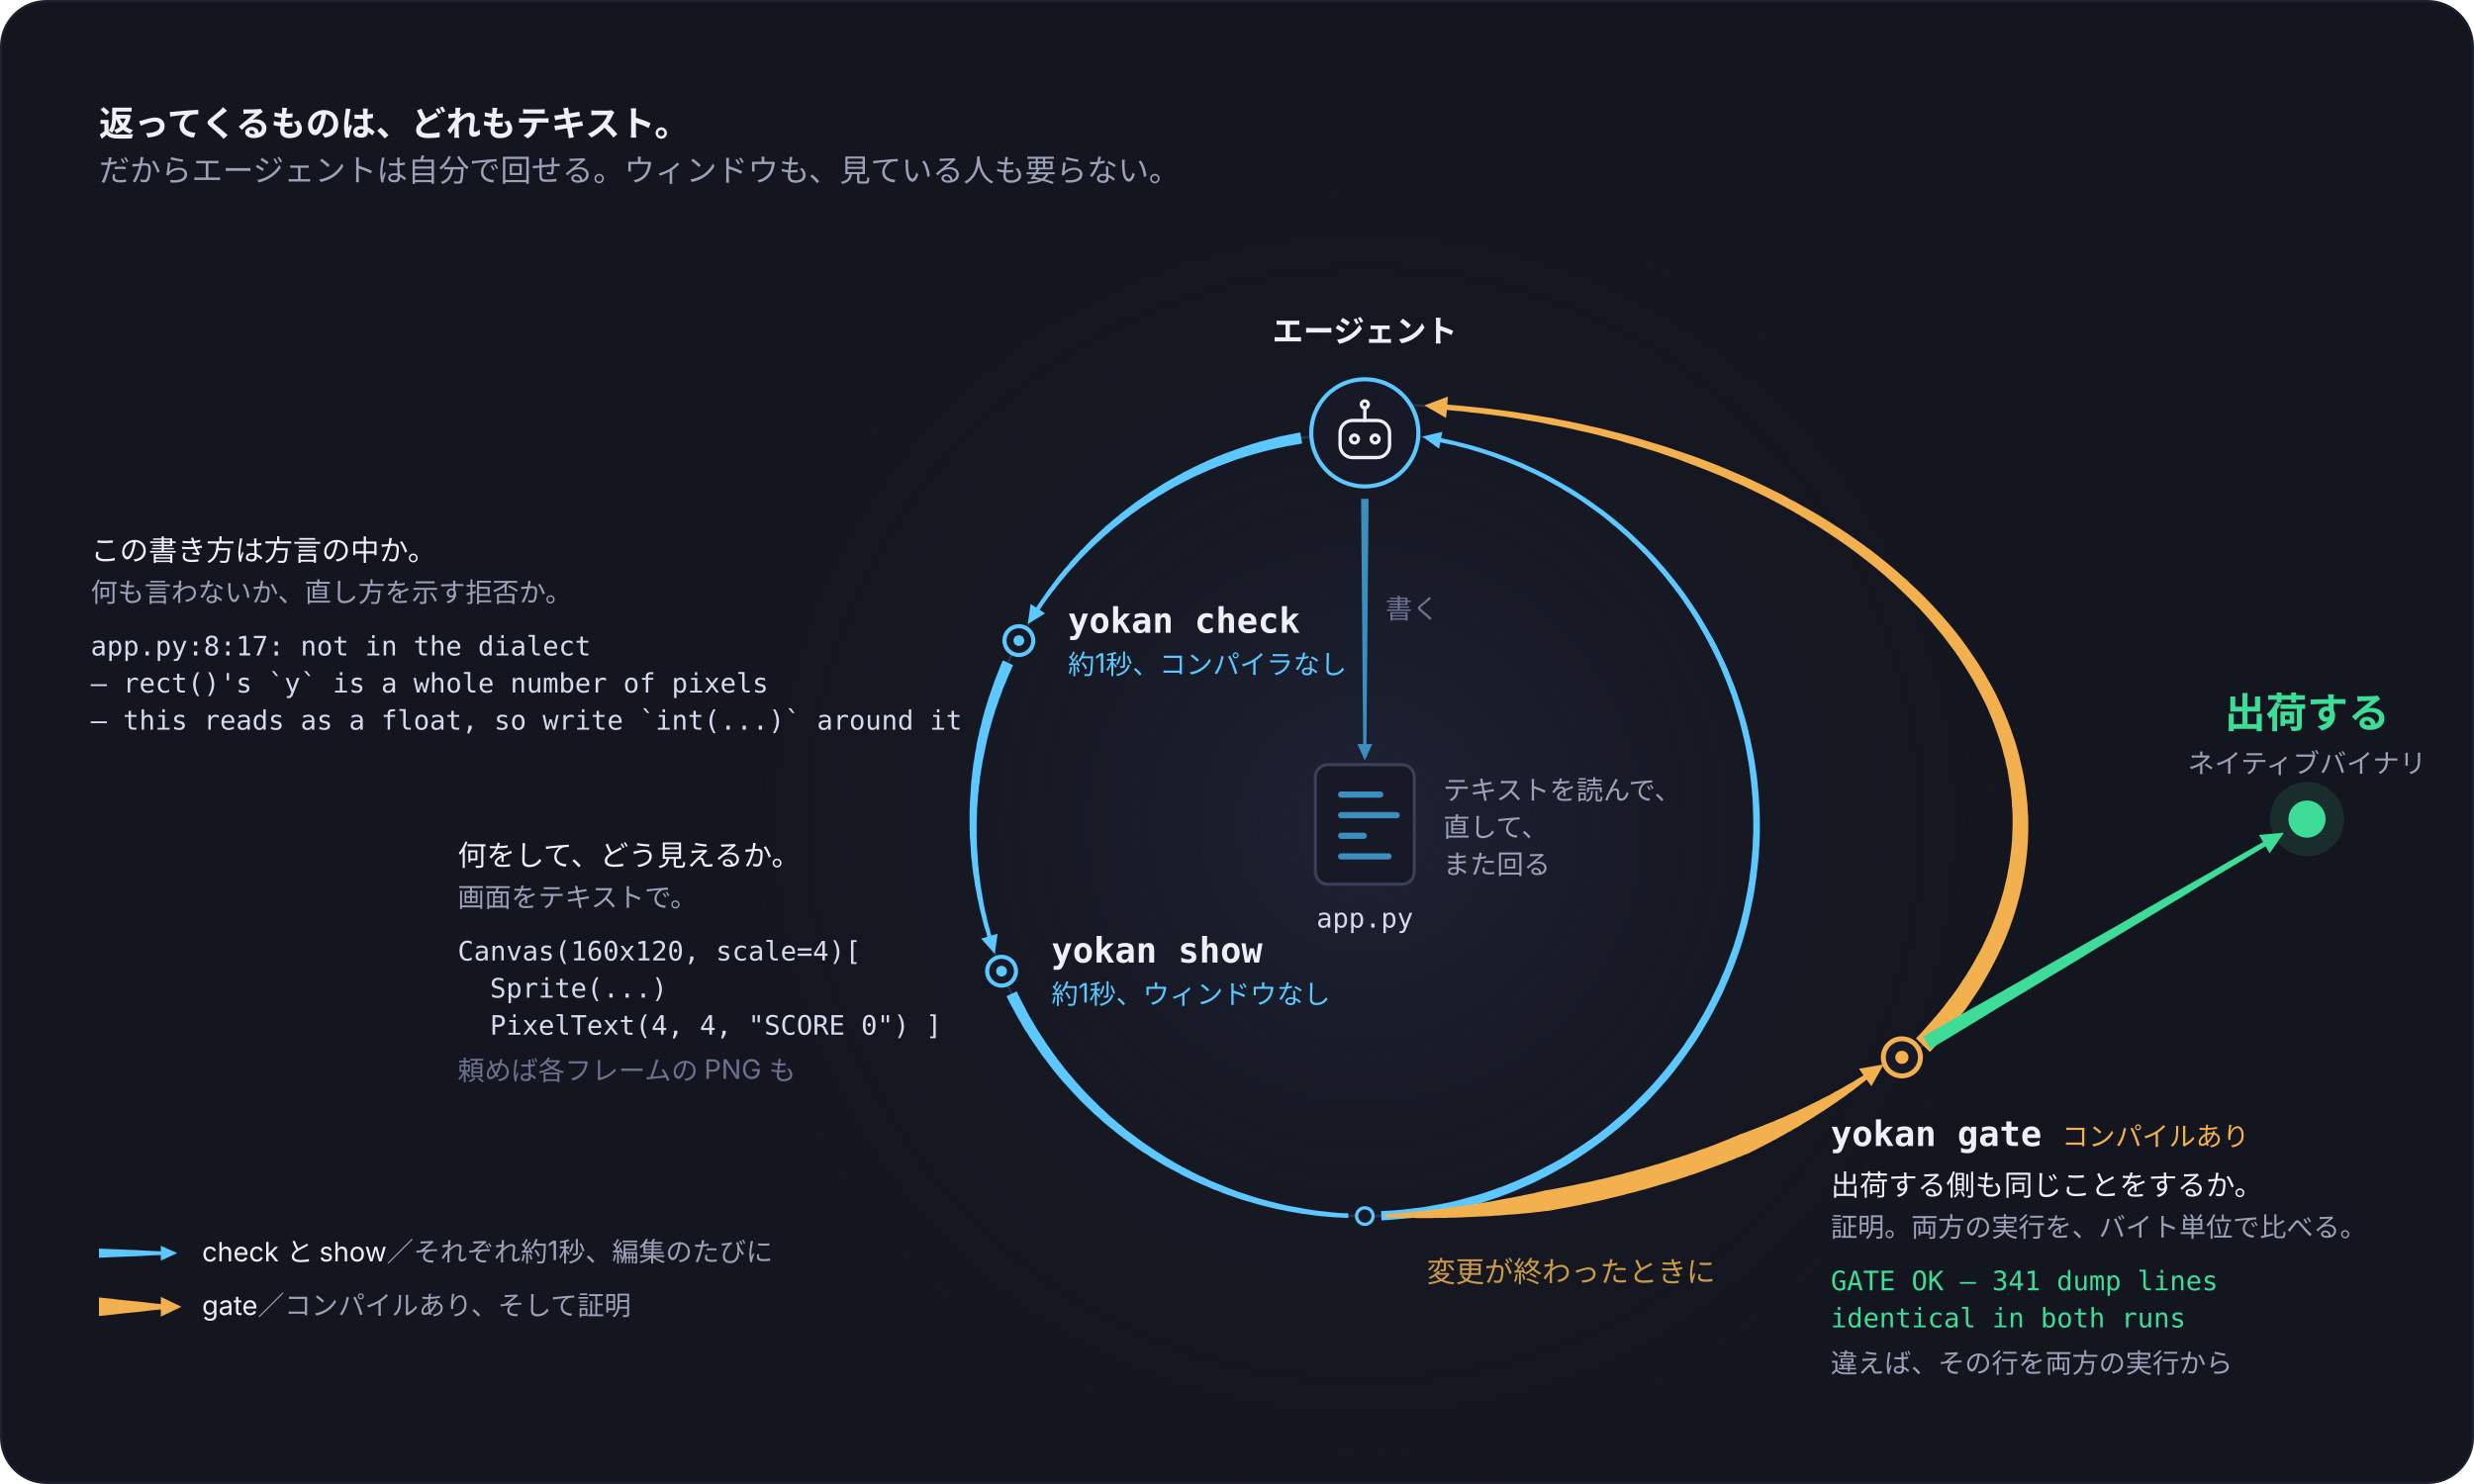
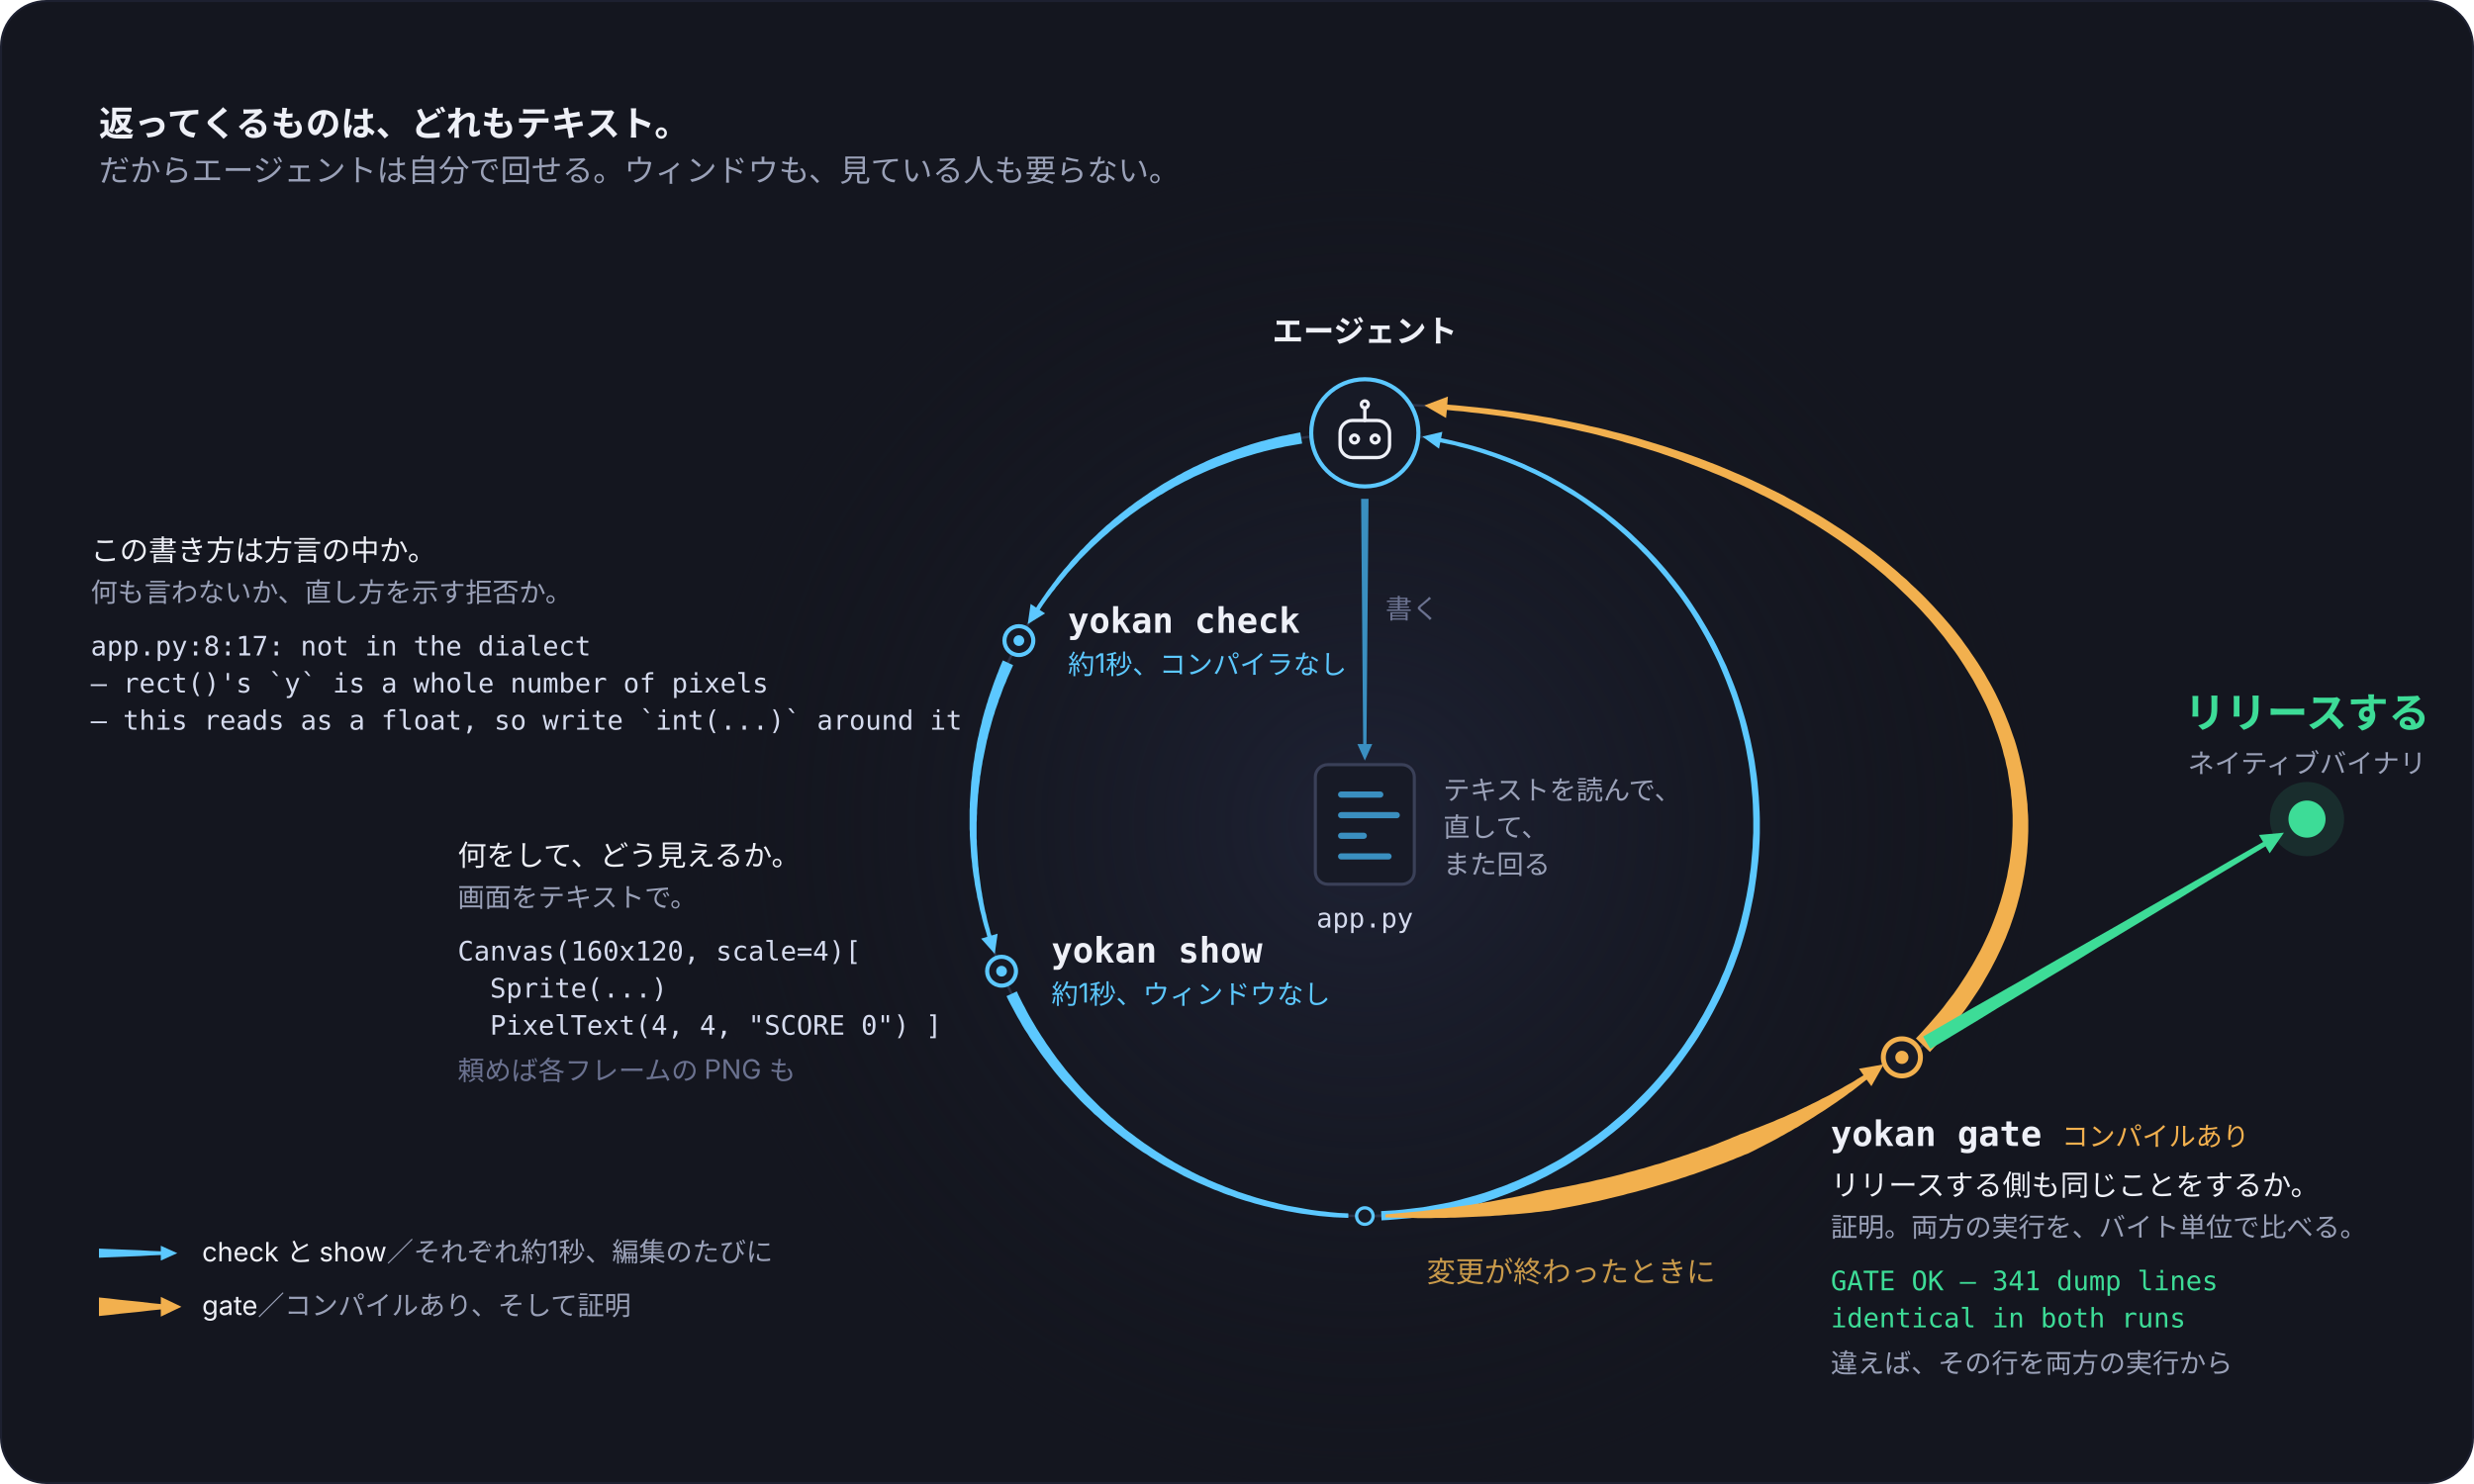
<svg xmlns="http://www.w3.org/2000/svg" viewBox="0 0 1200 720" width="1200" height="720">
  <style>
  .sans { font-family: -apple-system, BlinkMacSystemFont, "Hiragino Sans", "Noto Sans JP", sans-serif; }
  .mono { font-family: ui-monospace, SFMono-Regular, Menlo, Consolas, monospace; }
</style>
  <defs>
    <radialGradient id="glow" cx="662" cy="400" r="330" gradientUnits="userSpaceOnUse">
      <stop offset="0" stop-color="#1e2234" stop-opacity="1" />
      <stop offset="1" stop-color="#14161f" stop-opacity="0" />
    </radialGradient>
  </defs>
  <rect x="0.5" y="0.5" width="1199" height="719" rx="22" fill="#14161f" stroke="#1d2030" stroke-width="1" />
  <circle cx="662" cy="400" r="330" fill="url(#glow)" />
  <circle cx="662" cy="400" r="190" fill="none" stroke="#2b3044" stroke-width="1.2" />
  <path d="M662.0,590.0 A318,190 0 0 0 922.5,509.0" fill="none" stroke="#2b3044" stroke-width="1.2" />
  <path d="M922.5,517.0 A318,204 0 0 0 662.0,196.0" fill="none" stroke="#2b3044" stroke-width="1.2" />
  <path d="M630.7,209.8 L629.0,210.1 L627.2,210.5 L625.5,210.8 L623.8,211.2 L622.0,211.5 L620.3,211.9 L618.6,212.3 L616.9,212.8 L615.2,213.2 L613.5,213.7 L611.8,214.1 L610.1,214.6 L608.4,215.1 L606.7,215.6 L605.0,216.2 L603.4,216.7 L601.7,217.3 L600.0,217.9 L598.4,218.5 L596.7,219.1 L595.1,219.7 L593.4,220.3 L591.8,221.0 L590.2,221.6 L588.5,222.3 L586.9,223.0 L585.3,223.7 L583.7,224.5 L582.1,225.2 L580.5,226.0 L578.9,226.7 L577.4,227.5 L575.8,228.3 L574.2,229.1 L572.7,230.0 L571.1,230.8 L569.6,231.7 L568.1,232.5 L566.6,233.4 L565.0,234.3 L563.5,235.2 L562.0,236.2 L560.6,237.1 L559.1,238.0 L557.6,239.0 L556.2,240.0 L554.7,241.0 L553.3,242.0 L551.8,243.0 L550.4,244.0 L549.0,245.1 L547.6,246.1 L546.2,247.2 L544.8,248.3 L543.4,249.4 L542.1,250.5 L540.7,251.6 L539.4,252.7 L538.1,253.9 L536.7,255.0 L535.4,256.2 L534.1,257.4 L532.8,258.6 L531.6,259.8 L530.3,261.0 L529.0,262.2 L527.8,263.5 L526.6,264.7 L525.4,266.0 L524.1,267.2 L523.0,268.5 L521.8,269.8 L520.6,271.1 L519.4,272.4 L518.3,273.8 L517.2,275.1 L516.0,276.4 L514.9,277.8 L513.8,279.1 L512.7,280.5 L511.7,281.9 L510.6,283.3 L509.6,284.7 L508.5,286.1 L507.5,287.5 L506.5,289.0 L505.5,290.4 L504.5,291.9 L503.5,293.3 L502.6,294.8 L499.9,293.0 L498.5,302.8 L506.9,297.6 L504.3,295.9 L505.2,294.5 L506.2,293.0 L507.2,291.6 L508.2,290.2 L509.3,288.8 L510.3,287.4 L511.4,286.1 L512.4,284.7 L513.5,283.4 L514.6,282.0 L515.7,280.7 L516.8,279.4 L517.9,278.0 L519.1,276.7 L520.2,275.5 L521.4,274.2 L522.6,272.9 L523.7,271.6 L524.9,270.4 L526.1,269.2 L527.4,267.9 L528.6,266.7 L529.8,265.5 L531.1,264.3 L532.3,263.2 L533.6,262.0 L534.9,260.8 L536.2,259.7 L537.5,258.6 L538.8,257.4 L540.1,256.3 L541.5,255.2 L542.8,254.2 L544.2,253.1 L545.5,252.0 L546.9,251.0 L548.3,249.9 L549.7,248.9 L551.1,247.9 L552.5,246.9 L553.9,245.9 L555.3,245.0 L556.8,244.0 L558.2,243.1 L559.6,242.2 L561.1,241.2 L562.6,240.3 L564.1,239.5 L565.5,238.6 L567.0,237.7 L568.5,236.9 L570.0,236.0 L571.6,235.2 L573.1,234.4 L574.6,233.6 L576.1,232.9 L577.7,232.1 L579.2,231.3 L580.8,230.6 L582.4,229.9 L583.9,229.2 L585.5,228.5 L587.1,227.8 L588.7,227.2 L590.3,226.5 L591.9,225.9 L593.5,225.3 L595.1,224.7 L596.7,224.1 L598.3,223.5 L599.9,222.9 L601.6,222.4 L603.2,221.9 L604.8,221.4 L606.5,220.9 L608.1,220.4 L609.8,219.9 L611.4,219.5 L613.1,219.0 L614.8,218.6 L616.4,218.2 L618.1,217.8 L619.8,217.4 L621.5,217.1 L623.1,216.7 L624.8,216.4 L626.5,216.1 L628.2,215.8 L629.9,215.5 L631.6,215.2Z" fill="#5cc8ff" />
  <path d="M486.4,320.4 L485.8,321.8 L485.2,323.2 L484.6,324.7 L484.1,326.1 L483.5,327.5 L483.0,328.9 L482.4,330.4 L481.9,331.8 L481.4,333.2 L480.9,334.7 L480.4,336.1 L479.9,337.6 L479.4,339.0 L479.0,340.5 L478.5,341.9 L478.1,343.4 L477.6,344.9 L477.2,346.4 L476.8,347.8 L476.4,349.3 L476.1,350.8 L475.7,352.3 L475.3,353.8 L475.0,355.2 L474.7,356.7 L474.3,358.2 L474.0,359.7 L473.7,361.2 L473.5,362.7 L473.2,364.2 L472.9,365.7 L472.7,367.2 L472.5,368.7 L472.2,370.2 L472.0,371.8 L471.8,373.3 L471.6,374.8 L471.5,376.3 L471.3,377.8 L471.1,379.3 L471.0,380.9 L470.9,382.4 L470.8,383.9 L470.7,385.4 L470.6,386.9 L470.5,388.5 L470.4,390.0 L470.4,391.5 L470.3,393.0 L470.3,394.5 L470.3,396.1 L470.3,397.6 L470.3,399.1 L470.3,400.6 L470.3,402.2 L470.4,403.7 L470.4,405.2 L470.5,406.7 L470.6,408.2 L470.7,409.8 L470.8,411.3 L470.9,412.8 L471.0,414.3 L471.1,415.8 L471.3,417.3 L471.5,418.9 L471.6,420.4 L471.8,421.9 L472.0,423.4 L472.2,424.9 L472.5,426.4 L472.7,427.9 L472.9,429.4 L473.2,430.9 L473.5,432.4 L473.8,433.9 L474.0,435.4 L474.4,436.9 L474.7,438.3 L475.0,439.8 L475.3,441.3 L475.7,442.8 L476.1,444.3 L476.4,445.7 L476.8,447.2 L477.2,448.7 L477.6,450.1 L478.1,451.6 L478.5,453.0 L478.9,454.5 L475.9,455.4 L482.5,462.8 L483.9,453.0 L480.9,453.9 L480.4,452.5 L480.1,451.0 L479.7,449.6 L479.3,448.1 L478.9,446.6 L478.6,445.2 L478.3,443.7 L477.9,442.3 L477.6,440.8 L477.3,439.3 L477.0,437.9 L476.8,436.4 L476.5,434.9 L476.3,433.4 L476.0,431.9 L475.8,430.5 L475.6,429.0 L475.4,427.5 L475.2,426.0 L475.0,424.5 L474.8,423.0 L474.7,421.5 L474.5,420.1 L474.4,418.6 L474.3,417.1 L474.2,415.6 L474.1,414.1 L474.0,412.6 L473.9,411.1 L473.8,409.6 L473.8,408.1 L473.7,406.6 L473.7,405.1 L473.7,403.6 L473.7,402.1 L473.7,400.6 L473.7,399.1 L473.8,397.6 L473.8,396.1 L473.9,394.6 L473.9,393.2 L474.0,391.7 L474.1,390.2 L474.2,388.7 L474.3,387.2 L474.4,385.7 L474.6,384.2 L474.7,382.7 L474.9,381.2 L475.1,379.8 L475.3,378.3 L475.4,376.8 L475.7,375.3 L475.9,373.8 L476.1,372.4 L476.4,370.9 L476.6,369.4 L476.9,368.0 L477.2,366.5 L477.5,365.0 L477.8,363.6 L478.1,362.1 L478.4,360.7 L478.7,359.2 L479.1,357.8 L479.4,356.3 L479.8,354.9 L480.2,353.4 L480.6,352.0 L481.0,350.5 L481.4,349.1 L481.8,347.7 L482.3,346.3 L482.7,344.8 L483.2,343.4 L483.7,342.0 L484.2,340.6 L484.6,339.2 L485.2,337.8 L485.7,336.4 L486.2,335.0 L486.7,333.6 L487.3,332.2 L487.9,330.9 L488.4,329.5 L489.0,328.1 L489.6,326.8 L490.2,325.4 L490.8,324.1 L491.4,322.7Z" fill="#5cc8ff" />
  <path d="M488.2,483.3 L489.2,485.4 L490.3,487.5 L491.4,489.5 L492.5,491.6 L493.6,493.6 L494.8,495.6 L495.9,497.6 L497.1,499.6 L498.4,501.5 L499.6,503.5 L500.9,505.4 L502.2,507.3 L503.5,509.2 L504.8,511.1 L506.2,513.0 L507.6,514.8 L509.0,516.7 L510.4,518.5 L511.8,520.3 L513.3,522.1 L514.8,523.9 L516.3,525.6 L517.9,527.3 L519.4,529.0 L521.0,530.7 L522.6,532.4 L524.2,534.1 L525.8,535.7 L527.5,537.3 L529.2,538.9 L530.8,540.5 L532.6,542.0 L534.3,543.6 L536.0,545.1 L537.8,546.6 L539.6,548.0 L541.4,549.5 L543.2,550.9 L545.0,552.3 L546.9,553.7 L548.7,555.0 L550.6,556.4 L552.5,557.7 L554.4,559.0 L556.4,560.2 L558.3,561.5 L560.3,562.7 L562.2,563.9 L564.2,565.1 L566.2,566.2 L568.2,567.3 L570.3,568.4 L572.3,569.5 L574.3,570.6 L576.4,571.6 L578.5,572.6 L580.6,573.6 L582.7,574.5 L584.8,575.4 L586.9,576.3 L589.0,577.2 L591.2,578.0 L593.3,578.9 L595.5,579.7 L597.7,580.4 L599.8,581.2 L602.0,581.9 L604.2,582.6 L606.4,583.2 L608.6,583.9 L610.9,584.5 L613.1,585.1 L615.3,585.6 L617.6,586.2 L619.8,586.7 L622.0,587.1 L624.3,587.6 L626.6,588.0 L628.8,588.4 L631.1,588.8 L633.4,589.1 L635.6,589.4 L637.9,589.7 L640.2,590.0 L642.5,590.2 L644.8,590.4 L647.1,590.6 L649.4,590.7 L651.7,590.8 L654.0,590.9 L654.0,588.7 L651.8,588.6 L649.5,588.5 L647.3,588.3 L645.0,588.1 L642.7,587.8 L640.5,587.6 L638.2,587.3 L636.0,587.0 L633.7,586.6 L631.5,586.2 L629.3,585.8 L627.0,585.4 L624.8,585.0 L622.6,584.5 L620.4,584.0 L618.2,583.4 L616.0,582.9 L613.8,582.3 L611.6,581.7 L609.5,581.1 L607.3,580.4 L605.1,579.7 L603.0,579.0 L600.8,578.3 L598.7,577.5 L596.6,576.7 L594.5,575.9 L592.4,575.0 L590.3,574.2 L588.2,573.3 L586.1,572.4 L584.1,571.4 L582.0,570.5 L580.0,569.5 L578.0,568.5 L576.0,567.4 L574.0,566.4 L572.0,565.3 L570.0,564.2 L568.0,563.0 L566.1,561.9 L564.2,560.7 L562.3,559.5 L560.4,558.3 L558.5,557.0 L556.6,555.7 L554.8,554.5 L552.9,553.1 L551.1,551.8 L549.3,550.4 L547.5,549.1 L545.7,547.7 L544.0,546.2 L542.2,544.8 L540.5,543.3 L538.8,541.9 L537.1,540.3 L535.5,538.8 L533.8,537.3 L532.2,535.7 L530.6,534.1 L529.0,532.5 L527.4,530.9 L525.9,529.3 L524.3,527.6 L522.8,525.9 L521.3,524.2 L519.9,522.5 L518.4,520.8 L517.0,519.1 L515.6,517.3 L514.2,515.5 L512.8,513.7 L511.5,511.9 L510.2,510.1 L508.9,508.2 L507.6,506.4 L506.4,504.5 L505.1,502.6 L503.9,500.7 L502.7,498.8 L501.6,496.9 L500.4,494.9 L499.3,493.0 L498.2,491.0 L497.2,489.0 L496.1,487.0 L495.1,485.0 L494.1,483.0 L493.2,481.0Z" fill="#5cc8ff" />
  <path d="M670.1,592.1 L673.6,591.9 L677.1,591.6 L680.5,591.3 L684.0,591.0 L687.5,590.5 L690.9,590.0 L694.4,589.5 L697.8,588.8 L701.2,588.1 L704.6,587.4 L708.0,586.6 L711.4,585.7 L714.8,584.8 L718.1,583.8 L721.4,582.7 L724.7,581.6 L728.0,580.4 L731.3,579.2 L734.5,577.9 L737.7,576.5 L740.9,575.1 L744.1,573.7 L747.2,572.1 L750.3,570.6 L753.4,568.9 L756.4,567.2 L759.5,565.5 L762.4,563.7 L765.4,561.8 L768.3,559.9 L771.2,557.9 L774.0,555.9 L776.8,553.9 L779.6,551.7 L782.3,549.6 L785.0,547.4 L787.7,545.1 L790.3,542.8 L792.9,540.4 L795.4,538.0 L797.9,535.6 L800.3,533.1 L802.7,530.5 L805.0,528.0 L807.3,525.3 L809.6,522.7 L811.8,520.0 L813.9,517.2 L816.0,514.4 L818.0,511.6 L820.0,508.8 L822.0,505.9 L823.9,503.0 L825.7,500.0 L827.5,497.0 L829.2,494.0 L830.9,490.9 L832.5,487.8 L834.1,484.7 L835.6,481.6 L837.0,478.4 L838.4,475.2 L839.7,472.0 L841.0,468.8 L842.2,465.5 L843.4,462.2 L844.5,458.9 L845.5,455.6 L846.5,452.2 L847.4,448.9 L848.2,445.5 L849.0,442.1 L849.7,438.7 L850.4,435.3 L851.0,431.9 L851.5,428.4 L852.0,425.0 L852.4,421.5 L852.8,418.1 L853.1,414.6 L853.3,411.1 L853.5,407.7 L853.6,404.2 L853.6,400.7 L853.6,397.2 L853.5,393.8 L853.3,390.3 L853.1,386.8 L852.8,383.3 L852.5,379.9 L852.1,376.4 L851.6,373.0 L851.1,369.5 L850.5,366.1 L849.8,362.7 L849.1,359.3 L848.3,355.9 L847.5,352.5 L846.6,349.2 L845.6,345.8 L844.6,342.5 L843.5,339.2 L842.4,335.9 L841.2,332.7 L839.9,329.4 L838.6,326.2 L837.3,323.0 L835.8,319.9 L834.3,316.7 L832.8,313.6 L831.2,310.5 L829.5,307.5 L827.8,304.5 L826.0,301.5 L824.2,298.5 L822.3,295.6 L820.4,292.7 L818.4,289.8 L816.4,287.0 L814.3,284.2 L812.2,281.5 L810.0,278.8 L807.8,276.1 L805.5,273.5 L803.2,270.9 L800.8,268.4 L798.4,265.9 L795.9,263.5 L793.4,261.1 L790.9,258.7 L788.3,256.4 L785.6,254.1 L783.0,251.9 L780.2,249.7 L777.5,247.6 L774.7,245.6 L771.9,243.6 L769.0,241.6 L766.1,239.7 L763.2,237.8 L760.2,236.0 L757.2,234.3 L754.2,232.6 L751.1,230.9 L748.1,229.4 L744.9,227.8 L741.8,226.4 L738.6,224.9 L735.4,223.6 L732.2,222.3 L729.0,221.1 L725.7,219.9 L722.4,218.8 L719.1,217.7 L715.8,216.7 L712.5,215.8 L709.1,214.9 L705.7,214.1 L702.4,213.3 L699.0,212.6 L699.6,209.5 L689.9,211.8 L698.0,217.7 L698.6,214.6 L701.9,215.3 L705.3,216.0 L708.6,216.9 L711.9,217.7 L715.2,218.7 L718.5,219.7 L721.8,220.8 L725.0,221.9 L728.2,223.1 L731.4,224.3 L734.6,225.6 L737.7,226.9 L740.9,228.4 L744.0,229.8 L747.0,231.3 L750.1,232.9 L753.1,234.6 L756.1,236.2 L759.0,238.0 L762.0,239.8 L764.9,241.6 L767.7,243.5 L770.5,245.5 L773.3,247.5 L776.1,249.5 L778.8,251.6 L781.4,253.8 L784.1,256.0 L786.6,258.2 L789.2,260.5 L791.7,262.9 L794.2,265.2 L796.6,267.7 L799.0,270.1 L801.3,272.7 L803.6,275.2 L805.8,277.8 L808.0,280.4 L810.1,283.1 L812.2,285.8 L814.3,288.6 L816.3,291.4 L818.2,294.2 L820.1,297.0 L821.9,299.9 L823.7,302.9 L825.4,305.8 L827.1,308.8 L828.7,311.8 L830.3,314.9 L831.8,317.9 L833.3,321.0 L834.7,324.2 L836.0,327.3 L837.3,330.5 L838.5,333.7 L839.7,336.9 L840.8,340.1 L841.8,343.4 L842.8,346.7 L843.8,350.0 L844.6,353.3 L845.4,356.6 L846.2,359.9 L846.9,363.3 L847.5,366.7 L848.1,370.0 L848.6,373.4 L849.0,376.8 L849.4,380.2 L849.7,383.6 L850.0,387.0 L850.2,390.4 L850.3,393.9 L850.4,397.3 L850.4,400.7 L850.4,404.1 L850.2,407.5 L850.1,411.0 L849.8,414.4 L849.5,417.8 L849.2,421.2 L848.7,424.6 L848.3,427.9 L847.7,431.3 L847.1,434.7 L846.4,438.0 L845.7,441.4 L844.9,444.7 L844.1,448.0 L843.2,451.3 L842.2,454.6 L841.2,457.9 L840.1,461.1 L838.9,464.3 L837.7,467.5 L836.5,470.7 L835.1,473.8 L833.8,477.0 L832.3,480.1 L830.8,483.1 L829.3,486.2 L827.7,489.2 L826.1,492.2 L824.3,495.2 L822.6,498.1 L820.8,501.0 L818.9,503.8 L817.0,506.7 L815.0,509.5 L813.0,512.2 L810.9,514.9 L808.8,517.6 L806.6,520.3 L804.4,522.9 L802.2,525.4 L799.9,527.9 L797.5,530.4 L795.1,532.8 L792.7,535.2 L790.2,537.6 L787.7,539.9 L785.1,542.1 L782.5,544.3 L779.9,546.5 L777.2,548.6 L774.5,550.7 L771.7,552.7 L768.9,554.6 L766.1,556.5 L763.2,558.4 L760.3,560.2 L757.4,562.0 L754.4,563.7 L751.4,565.3 L748.4,566.9 L745.4,568.4 L742.3,569.9 L739.2,571.3 L736.1,572.7 L732.9,574.0 L729.7,575.3 L726.6,576.4 L723.3,577.6 L720.1,578.7 L716.8,579.7 L713.6,580.6 L710.3,581.5 L707.0,582.4 L703.7,583.2 L700.3,583.9 L697.0,584.5 L693.6,585.1 L690.3,585.7 L686.9,586.1 L683.5,586.5 L680.1,586.9 L676.7,587.2 L673.3,587.4 L669.9,587.6Z" fill="#5cc8ff" />
  <path d="M672.0,590.7 L674.2,590.7 L676.5,590.8 L678.7,590.8 L680.9,590.9 L683.1,590.9 L685.3,590.9 L687.6,591.0 L689.8,591.0 L692.0,591.0 L694.2,591.0 L696.5,590.9 L698.7,590.9 L700.9,590.9 L703.1,590.8 L705.3,590.8 L707.5,590.7 L709.8,590.6 L712.0,590.5 L714.2,590.4 L716.4,590.3 L718.6,590.2 L720.8,590.1 L723.0,590.0 L725.2,589.8 L727.4,589.7 L729.6,589.5 L731.8,589.3 L734.0,589.2 L736.2,589.0 L738.4,588.8 L740.6,588.6 L742.8,588.4 L745.0,588.1 L747.1,587.9 L749.3,587.6 L751.5,587.4 L753.6,587.0 L755.8,586.6 L757.9,586.2 L760.1,585.8 L762.2,585.4 L764.3,585.0 L766.4,584.6 L768.6,584.1 L770.7,583.7 L772.8,583.2 L774.9,582.8 L777.0,582.3 L779.1,581.8 L781.1,581.3 L783.2,580.8 L785.3,580.3 L787.4,579.8 L789.4,579.2 L791.5,578.7 L793.5,578.2 L795.6,577.6 L797.6,577.1 L799.6,576.5 L801.7,575.9 L803.7,575.3 L805.7,574.7 L807.7,574.1 L809.7,573.5 L811.7,572.9 L813.6,572.3 L815.6,571.6 L817.6,571.0 L819.5,570.3 L821.5,569.7 L823.4,569.0 L825.4,568.3 L827.3,567.6 L829.2,566.9 L831.1,566.2 L833.0,565.5 L834.9,564.8 L836.8,564.1 L838.7,563.3 L840.6,562.6 L842.4,561.8 L844.3,561.1 L846.1,560.3 L848.0,559.6 L849.8,558.7 L851.6,557.8 L853.3,556.9 L855.1,556.0 L856.8,555.1 L858.6,554.2 L860.3,553.3 L862.0,552.4 L863.7,551.4 L865.4,550.5 L867.1,549.5 L868.8,548.6 L870.4,547.6 L872.1,546.7 L873.7,545.7 L875.3,544.7 L877.0,543.7 L878.6,542.7 L880.2,541.7 L881.7,540.7 L883.3,539.7 L884.9,538.7 L886.4,537.7 L888.0,536.6 L889.5,535.6 L891.0,534.6 L892.5,533.5 L894.0,532.5 L895.5,531.4 L896.9,530.3 L898.4,529.3 L899.8,528.2 L901.2,527.1 L902.6,526.0 L904.0,524.9 L905.4,523.8 L907.7,527.0 L913.7,516.4 L901.7,518.5 L903.9,521.7 L902.4,522.6 L900.9,523.5 L899.4,524.5 L897.9,525.4 L896.4,526.2 L894.8,527.1 L893.3,528.0 L891.7,528.9 L890.1,529.7 L888.6,530.6 L887.0,531.5 L885.4,532.3 L883.7,533.1 L882.1,534.0 L880.5,534.8 L878.8,535.6 L877.2,536.4 L875.5,537.2 L873.9,538.0 L872.2,538.8 L870.5,539.6 L868.8,540.3 L867.1,541.1 L865.4,541.9 L863.6,542.6 L861.9,543.3 L860.2,544.1 L858.4,544.8 L856.6,545.5 L854.9,546.2 L853.1,546.9 L851.3,547.6 L849.5,548.3 L847.7,549.0 L845.9,549.7 L844.1,550.3 L842.3,551.1 L840.5,551.8 L838.7,552.6 L836.9,553.3 L835.1,554.0 L833.2,554.8 L831.4,555.5 L829.5,556.2 L827.7,556.9 L825.8,557.5 L823.9,558.2 L822.1,558.9 L820.2,559.5 L818.3,560.2 L816.4,560.8 L814.4,561.5 L812.5,562.1 L810.6,562.7 L808.7,563.3 L806.7,564.0 L804.8,564.6 L802.8,565.1 L800.9,565.7 L798.9,566.3 L796.9,566.9 L794.9,567.4 L792.9,568.0 L790.9,568.5 L788.9,569.0 L786.9,569.6 L784.9,570.1 L782.9,570.6 L780.9,571.1 L778.8,571.6 L776.8,572.1 L774.7,572.5 L772.7,573.0 L770.6,573.5 L768.6,573.9 L766.5,574.3 L764.4,574.8 L762.3,575.2 L760.3,575.6 L758.2,576.0 L756.1,576.4 L754.0,576.8 L751.9,577.2 L749.8,577.5 L747.7,578.0 L745.6,578.5 L743.5,579.0 L741.4,579.4 L739.3,579.8 L737.2,580.3 L735.0,580.7 L732.9,581.1 L730.8,581.5 L728.7,581.9 L726.5,582.3 L724.4,582.7 L722.2,583.1 L720.1,583.4 L717.9,583.8 L715.8,584.1 L713.6,584.5 L711.4,584.8 L709.3,585.1 L707.1,585.4 L704.9,585.7 L702.7,586.0 L700.6,586.3 L698.4,586.6 L696.2,586.8 L694.0,587.1 L691.8,587.3 L689.6,587.6 L687.4,587.8 L685.2,588.0 L683.0,588.2 L680.8,588.4 L678.6,588.6 L676.4,588.8 L674.2,589.0 L672.0,589.2Z" fill="#f2b04e" />
  <path d="M936.1,510.4 L938.2,508.1 L940.3,505.9 L942.3,503.6 L944.2,501.3 L946.1,499.0 L948.0,496.7 L949.8,494.3 L951.6,492.0 L953.4,489.6 L955.1,487.2 L956.7,484.8 L958.3,482.4 L959.9,480.0 L961.4,477.6 L962.8,475.1 L964.2,472.7 L965.6,470.2 L966.9,467.7 L968.2,465.2 L969.4,462.7 L970.6,460.2 L971.7,457.7 L972.8,455.2 L973.8,452.6 L974.8,450.1 L975.7,447.5 L976.6,444.9 L977.4,442.4 L978.2,439.8 L978.9,437.2 L979.6,434.6 L980.2,432.0 L980.8,429.4 L981.3,426.8 L981.8,424.2 L982.2,421.6 L982.6,419.0 L982.9,416.4 L983.2,413.8 L983.4,411.1 L983.6,408.5 L983.7,405.9 L983.8,403.3 L983.8,400.7 L983.8,398.0 L983.7,395.4 L983.5,392.8 L983.4,390.2 L983.1,387.6 L982.8,385.0 L982.5,382.4 L982.1,379.8 L981.7,377.2 L981.2,374.6 L980.6,372.0 L980.0,369.4 L979.4,366.8 L978.7,364.2 L978.0,361.7 L977.2,359.1 L976.3,356.6 L975.4,354.0 L974.5,351.5 L973.5,349.0 L972.5,346.5 L971.4,344.0 L970.3,341.5 L969.1,339.0 L967.9,336.5 L966.6,334.0 L965.3,331.6 L963.9,329.2 L962.5,326.7 L961.0,324.3 L959.5,321.9 L957.9,319.5 L956.3,317.2 L954.7,314.8 L953.0,312.5 L951.3,310.1 L949.5,307.8 L947.7,305.5 L945.8,303.2 L943.9,301.0 L941.9,298.7 L939.9,296.5 L937.9,294.3 L935.8,292.1 L933.7,289.9 L931.5,287.7 L929.3,285.6 L927.0,283.5 L924.8,281.3 L922.4,279.3 L920.1,277.2 L917.6,275.1 L915.2,273.1 L912.7,271.1 L910.2,269.1 L907.6,267.1 L905.0,265.2 L902.4,263.3 L899.7,261.4 L897.0,259.5 L894.2,257.6 L891.4,255.8 L888.6,254.0 L885.8,252.2 L882.9,250.4 L880.0,248.7 L877.0,247.0 L874.0,245.3 L871.0,243.6 L867.9,242.0 L864.9,240.3 L861.7,238.7 L858.6,237.2 L855.4,235.6 L852.2,234.1 L849.0,232.6 L845.7,231.1 L842.4,229.7 L839.1,228.3 L835.8,226.9 L832.4,225.5 L829.0,224.2 L825.6,222.9 L822.1,221.6 L818.7,220.4 L815.2,219.2 L811.6,218.0 L808.1,216.8 L804.5,215.7 L800.9,214.6 L797.3,213.5 L793.7,212.4 L790.1,211.4 L786.4,210.4 L782.7,209.5 L779.0,208.5 L775.3,207.6 L771.5,206.8 L767.8,205.9 L764.0,205.1 L760.2,204.3 L756.4,203.6 L752.6,202.8 L748.8,202.2 L744.9,201.5 L741.1,200.9 L737.2,200.3 L733.3,199.7 L729.4,199.2 L725.5,198.7 L721.6,198.2 L717.7,197.8 L713.8,197.4 L709.9,197.0 L705.9,196.6 L702.0,196.3 L702.3,192.4 L690.9,196.7 L701.4,202.8 L701.8,198.9 L705.7,199.3 L709.6,199.6 L713.5,200.1 L717.4,200.5 L721.3,201.0 L725.2,201.5 L729.0,202.0 L732.9,202.6 L736.8,203.2 L740.6,203.9 L744.4,204.5 L748.2,205.2 L752.0,206.0 L755.8,206.7 L759.6,207.5 L763.3,208.3 L767.1,209.2 L770.8,210.0 L774.5,210.9 L778.2,211.9 L781.8,212.8 L785.5,213.8 L789.1,214.9 L792.7,215.9 L796.3,217.0 L799.8,218.1 L803.4,219.2 L806.9,220.4 L810.4,221.6 L813.9,222.8 L817.3,224.1 L820.7,225.4 L824.1,226.7 L827.5,228.0 L830.9,229.4 L834.2,230.7 L837.5,232.1 L840.7,233.6 L844.0,235.0 L847.2,236.5 L850.3,238.0 L853.5,239.6 L856.6,241.1 L859.7,242.7 L862.7,244.3 L865.8,246.0 L868.8,247.6 L871.7,249.3 L874.6,251.0 L877.5,252.8 L880.4,254.5 L883.2,256.3 L886.0,258.1 L888.7,259.9 L891.4,261.7 L894.1,263.6 L896.8,265.5 L899.4,267.4 L901.9,269.3 L904.5,271.3 L906.9,273.2 L909.4,275.2 L911.8,277.2 L914.2,279.2 L916.5,281.3 L918.8,283.3 L921.0,285.4 L923.2,287.5 L925.4,289.6 L927.5,291.7 L929.6,293.8 L931.7,296.0 L933.7,298.2 L935.6,300.3 L937.5,302.5 L939.4,304.8 L941.2,307.0 L943.0,309.2 L944.7,311.5 L946.4,313.8 L948.1,316.0 L949.7,318.3 L951.2,320.6 L952.7,322.9 L954.2,325.3 L955.6,327.6 L957.0,329.9 L958.3,332.3 L959.6,334.7 L960.8,337.0 L962.0,339.4 L963.2,341.8 L964.3,344.2 L965.3,346.6 L966.3,349.0 L967.2,351.4 L968.1,353.9 L969.0,356.3 L969.8,358.7 L970.6,361.2 L971.3,363.6 L971.9,366.1 L972.6,368.5 L973.1,371.0 L973.7,373.4 L974.1,375.9 L974.5,378.4 L974.9,380.8 L975.3,383.3 L975.5,385.8 L975.8,388.3 L975.9,390.7 L976.1,393.2 L976.2,395.7 L976.2,398.1 L976.2,400.6 L976.1,403.1 L976.0,405.6 L975.9,408.0 L975.7,410.5 L975.4,413.0 L975.1,415.4 L974.8,417.9 L974.4,420.3 L973.9,422.8 L973.5,425.2 L972.9,427.7 L972.3,430.1 L971.7,432.6 L971.0,435.0 L970.3,437.4 L969.5,439.8 L968.7,442.3 L967.8,444.7 L966.9,447.1 L966.0,449.4 L965.0,451.8 L963.9,454.2 L962.8,456.6 L961.7,458.9 L960.5,461.3 L959.2,463.6 L957.9,466.0 L956.6,468.3 L955.2,470.6 L953.8,472.9 L952.3,475.2 L950.8,477.5 L949.3,479.7 L947.7,482.0 L946.0,484.2 L944.3,486.4 L942.6,488.7 L940.8,490.9 L939.0,493.0 L937.1,495.2 L935.2,497.4 L933.3,499.5 L931.3,501.7 L929.3,503.8Z" fill="#f2b04e" />
  <path d="M936.3,508.9 L944.5,504.0 L952.6,499.1 L960.7,494.2 L968.8,489.2 L977.0,484.3 L985.1,479.4 L993.2,474.5 L1001.4,469.6 L1009.5,464.7 L1017.6,459.7 L1025.8,454.8 L1033.9,449.9 L1042.0,445.0 L1050.1,440.1 L1058.3,435.2 L1066.4,430.2 L1074.5,425.3 L1082.7,420.4 L1090.8,415.5 L1098.9,410.6 L1100.9,414.0 L1107.8,404.0 L1095.7,405.1 L1097.7,408.5 L1089.5,413.2 L1081.2,417.9 L1073.0,422.7 L1064.7,427.4 L1056.5,432.1 L1048.2,436.8 L1040.0,441.5 L1031.7,446.3 L1023.5,451.0 L1015.2,455.7 L1007.0,460.4 L998.7,465.1 L990.5,469.8 L982.3,474.6 L974.0,479.3 L965.8,484.0 L957.5,488.7 L949.3,493.4 L941.0,498.2 L932.8,502.9Z" fill="#3ddc97" />
  <circle cx="494.2" cy="310.8" r="7" fill="#171a26" stroke="#5cc8ff" stroke-width="2" />
  <circle cx="494.2" cy="310.8" r="2.6" fill="#5cc8ff" />
  <circle cx="485.8" cy="471.2" r="7" fill="#171a26" stroke="#5cc8ff" stroke-width="2" />
  <circle cx="485.8" cy="471.2" r="2.6" fill="#5cc8ff" />
  <circle cx="662.0" cy="590.0" r="4" fill="#171a26" stroke="#5cc8ff" stroke-width="1.6" />
  <circle cx="922.5" cy="513.0" r="9" fill="#171a26" stroke="#f2b04e" stroke-width="2.4" />
  <circle cx="922.5" cy="513.0" r="3.2" fill="#f2b04e" />
  <circle cx="1119.0" cy="397.4" r="18" fill="#3ddc97" fill-opacity="0.12" />
  <circle cx="1119.0" cy="397.4" r="9" fill="#3ddc97" />
  <circle cx="662.0" cy="210.0" r="26" fill="#171a26" stroke="#5cc8ff" stroke-width="2" />
  <g fill="none" stroke="#eef0f7" stroke-width="1.6" stroke-linecap="round">
    <rect x="650.0" y="204.0" width="24" height="18" rx="6" />
    <circle cx="657.0" cy="213.0" r="1.9" />
    <circle cx="667.0" cy="213.0" r="1.9" />
    <line x1="662.0" y1="204.0" x2="662.0" y2="198.0" />
    <circle cx="662.0" cy="196.2" r="1.7" />
  </g>
  <path d="M660.2,242.0 L660.3,253.9 L660.4,265.8 L660.5,277.7 L660.6,289.6 L660.7,301.5 L660.8,313.4 L660.9,325.3 L661.0,337.2 L661.1,349.1 L661.2,361.0 L658.4,361.0 L662.0,369.0 L665.6,361.0 L662.8,361.0 L662.9,349.1 L663.0,337.2 L663.1,325.3 L663.2,313.4 L663.3,301.5 L663.4,289.6 L663.5,277.7 L663.6,265.8 L663.7,253.9 L663.8,242.0Z" fill="#3a8fc0" />
  <rect x="638" y="371" width="48" height="58" rx="6" fill="#171a26" stroke="#3a4058" stroke-width="1.5" />
  <rect x="649" y="384" width="22" height="3" rx="1.5" fill="#3a8fc0" />
  <rect x="649" y="394" width="30" height="3" rx="1.5" fill="#3a8fc0" />
  <rect x="649" y="404" width="14" height="3" rx="1.5" fill="#3a8fc0" />
  <rect x="649" y="414" width="26" height="3" rx="1.5" fill="#3a8fc0" />
  <text x="48" y="66" class="sans" font-size="17" fill="#eef0f7" text-anchor="start" font-weight="600">返ってくるものは、どれもテキスト。</text>
  <text x="48" y="88" class="sans" font-size="15" fill="#9aa1b8" text-anchor="start">だからエージェントは自分で回せる。ウィンドウも、見ている人も要らない。</text>
  <text x="662" y="166" class="sans" font-size="15" fill="#eef0f7" text-anchor="middle" font-weight="600">エージェント</text>
  <text x="672" y="300" class="sans" font-size="13" fill="#6b7290" text-anchor="start">書く</text>
  <text x="662" y="450" class="mono" font-size="13" fill="#d5dbee" text-anchor="middle">app.py</text>
  <text x="518" y="307" class="mono" font-size="17" fill="#eef0f7" text-anchor="start" font-weight="600">yokan check</text>
  <text x="518" y="327" class="sans" font-size="13" fill="#5cc8ff" text-anchor="start">約1秒、コンパイラなし</text>
  <text x="510" y="467" class="mono" font-size="17" fill="#eef0f7" text-anchor="start" font-weight="600">yokan show</text>
  <text x="510" y="487" class="sans" font-size="13" fill="#5cc8ff" text-anchor="start">約1秒、ウィンドウなし</text>
  <text x="700" y="388" class="sans" font-size="13" fill="#9aa1b8" text-anchor="start">テキストを読んで、</text>
  <text x="700" y="406" class="sans" font-size="13" fill="#9aa1b8" text-anchor="start">直して、</text>
  <text x="700" y="424" class="sans" font-size="13" fill="#9aa1b8" text-anchor="start">また回る</text>
  <text x="44" y="272" class="sans" font-size="14" fill="#eef0f7" text-anchor="start">この書き方は方言の中か。</text>
  <text x="44" y="292" class="sans" font-size="13" fill="#9aa1b8" text-anchor="start">何も言わないか、直し方を示す拒否か。</text>
  <text x="44" y="318" class="mono" font-size="13" fill="#d5dbee" text-anchor="start">app.py:8:17: not in the dialect</text>
  <text x="44" y="336" class="mono" font-size="13" fill="#d5dbee" text-anchor="start">— rect()'s `y` is a whole number of pixels</text>
  <text x="44" y="354" class="mono" font-size="13" fill="#d5dbee" text-anchor="start">— this reads as a float, so write `int(...)` around it</text>
  <text x="222" y="420" class="sans" font-size="14" fill="#eef0f7" text-anchor="start">何をして、どう見えるか。</text>
  <text x="222" y="440" class="sans" font-size="13" fill="#9aa1b8" text-anchor="start">画面をテキストで。</text>
  <text x="222" y="466" class="mono" font-size="13" fill="#d5dbee" text-anchor="start">Canvas(160x120, scale=4)[</text>
  <text x="222" y="484" class="mono" font-size="13" fill="#d5dbee" text-anchor="start" xml:space="preserve">  Sprite(...)</text>
  <text x="222" y="502" class="mono" font-size="13" fill="#d5dbee" text-anchor="start" xml:space="preserve">  PixelText(4, 4, "SCORE 0") ]</text>
  <text x="222" y="524" class="sans" font-size="13" fill="#6b7290" text-anchor="start">頼めば各フレームの PNG も</text>
  <text x="692" y="622" class="sans" font-size="14" fill="#c99a4a" text-anchor="start">変更が終わったときに</text>
  <text x="888" y="556" class="mono" font-size="17" fill="#eef0f7" text-anchor="start" font-weight="600">yokan gate</text>
  <text x="1000" y="556" class="sans" font-size="13" fill="#f2b04e" text-anchor="start">コンパイルあり</text>
-   <text x="888" y="580" class="sans" font-size="14" fill="#eef0f7" text-anchor="start">出荷する側も同じことをするか。</text>
+   <text x="888" y="580" class="sans" font-size="14" fill="#eef0f7" text-anchor="start">リリースする側も同じことをするか。</text>
  <text x="888" y="600" class="sans" font-size="13" fill="#9aa1b8" text-anchor="start">証明。両方の実行を、バイト単位で比べる。</text>
  <text x="888" y="626" class="mono" font-size="13" fill="#3ddc97" text-anchor="start">GATE OK — 341 dump lines</text>
  <text x="888" y="644" class="mono" font-size="13" fill="#3ddc97" text-anchor="start">identical in both runs</text>
  <text x="888" y="666" class="sans" font-size="13" fill="#9aa1b8" text-anchor="start">違えば、その行を両方の実行から</text>
  <path d="M48.0,610.2 L53.0,610.0 L58.0,609.8 L63.0,609.6 L68.0,609.4 L73.0,609.1 L78.0,608.9 L78.0,611.6 L86.0,608.0 L78.0,604.4 L78.0,607.1 L73.0,606.9 L68.0,606.6 L63.0,606.4 L58.0,606.2 L53.0,606.0 L48.0,605.8Z" fill="#5cc8ff" />
  <text x="98" y="612" class="sans" font-size="13" fill="#9aa1b8">
    <tspan fill="#eef0f7">check と show</tspan>／それぞれ約1秒、編集のたびに</text>
  <path d="M48.0,638.5 L53.0,638.0 L58.0,637.4 L63.0,636.9 L68.0,636.4 L73.0,635.8 L78.0,635.3 L78.0,638.8 L88.0,634.0 L78.0,629.2 L78.0,632.7 L73.0,632.2 L68.0,631.6 L63.0,631.1 L58.0,630.6 L53.0,630.0 L48.0,629.5Z" fill="#f2b04e" />
  <text x="98" y="638" class="sans" font-size="13" fill="#9aa1b8">
    <tspan fill="#eef0f7">gate</tspan>／コンパイルあり、そして証明</text>
-   <text x="1119" y="353" class="sans" font-size="20" fill="#3ddc97" text-anchor="middle" font-weight="700">出荷する</text>
+   <text x="1119" y="353" class="sans" font-size="20" fill="#3ddc97" text-anchor="middle" font-weight="700">リリースする</text>
  <text x="1119" y="375" class="sans" font-size="13" fill="#9aa1b8" text-anchor="middle">ネイティブバイナリ</text>
</svg>
